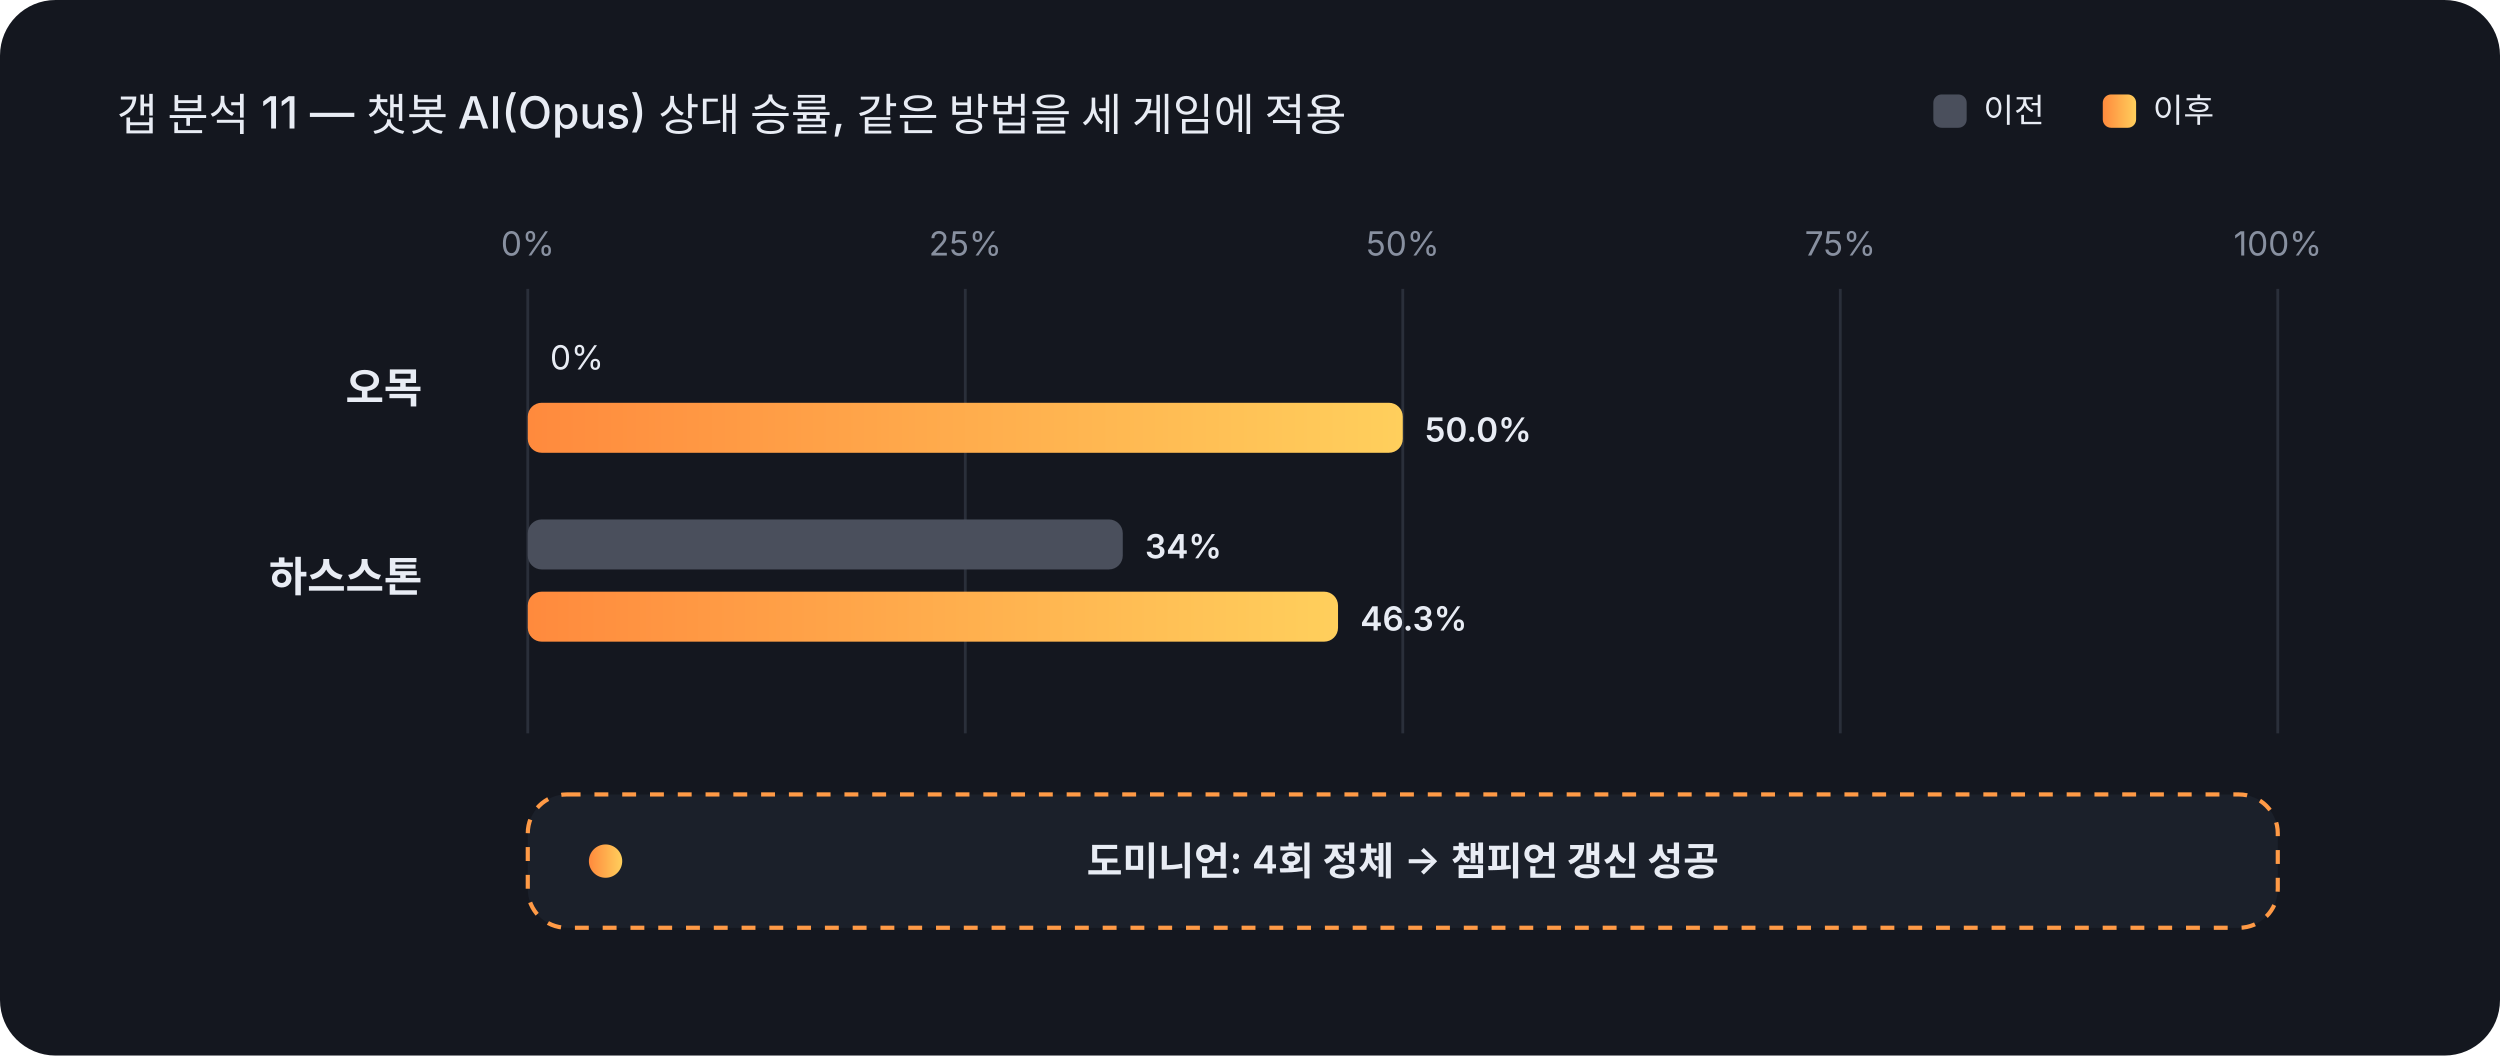
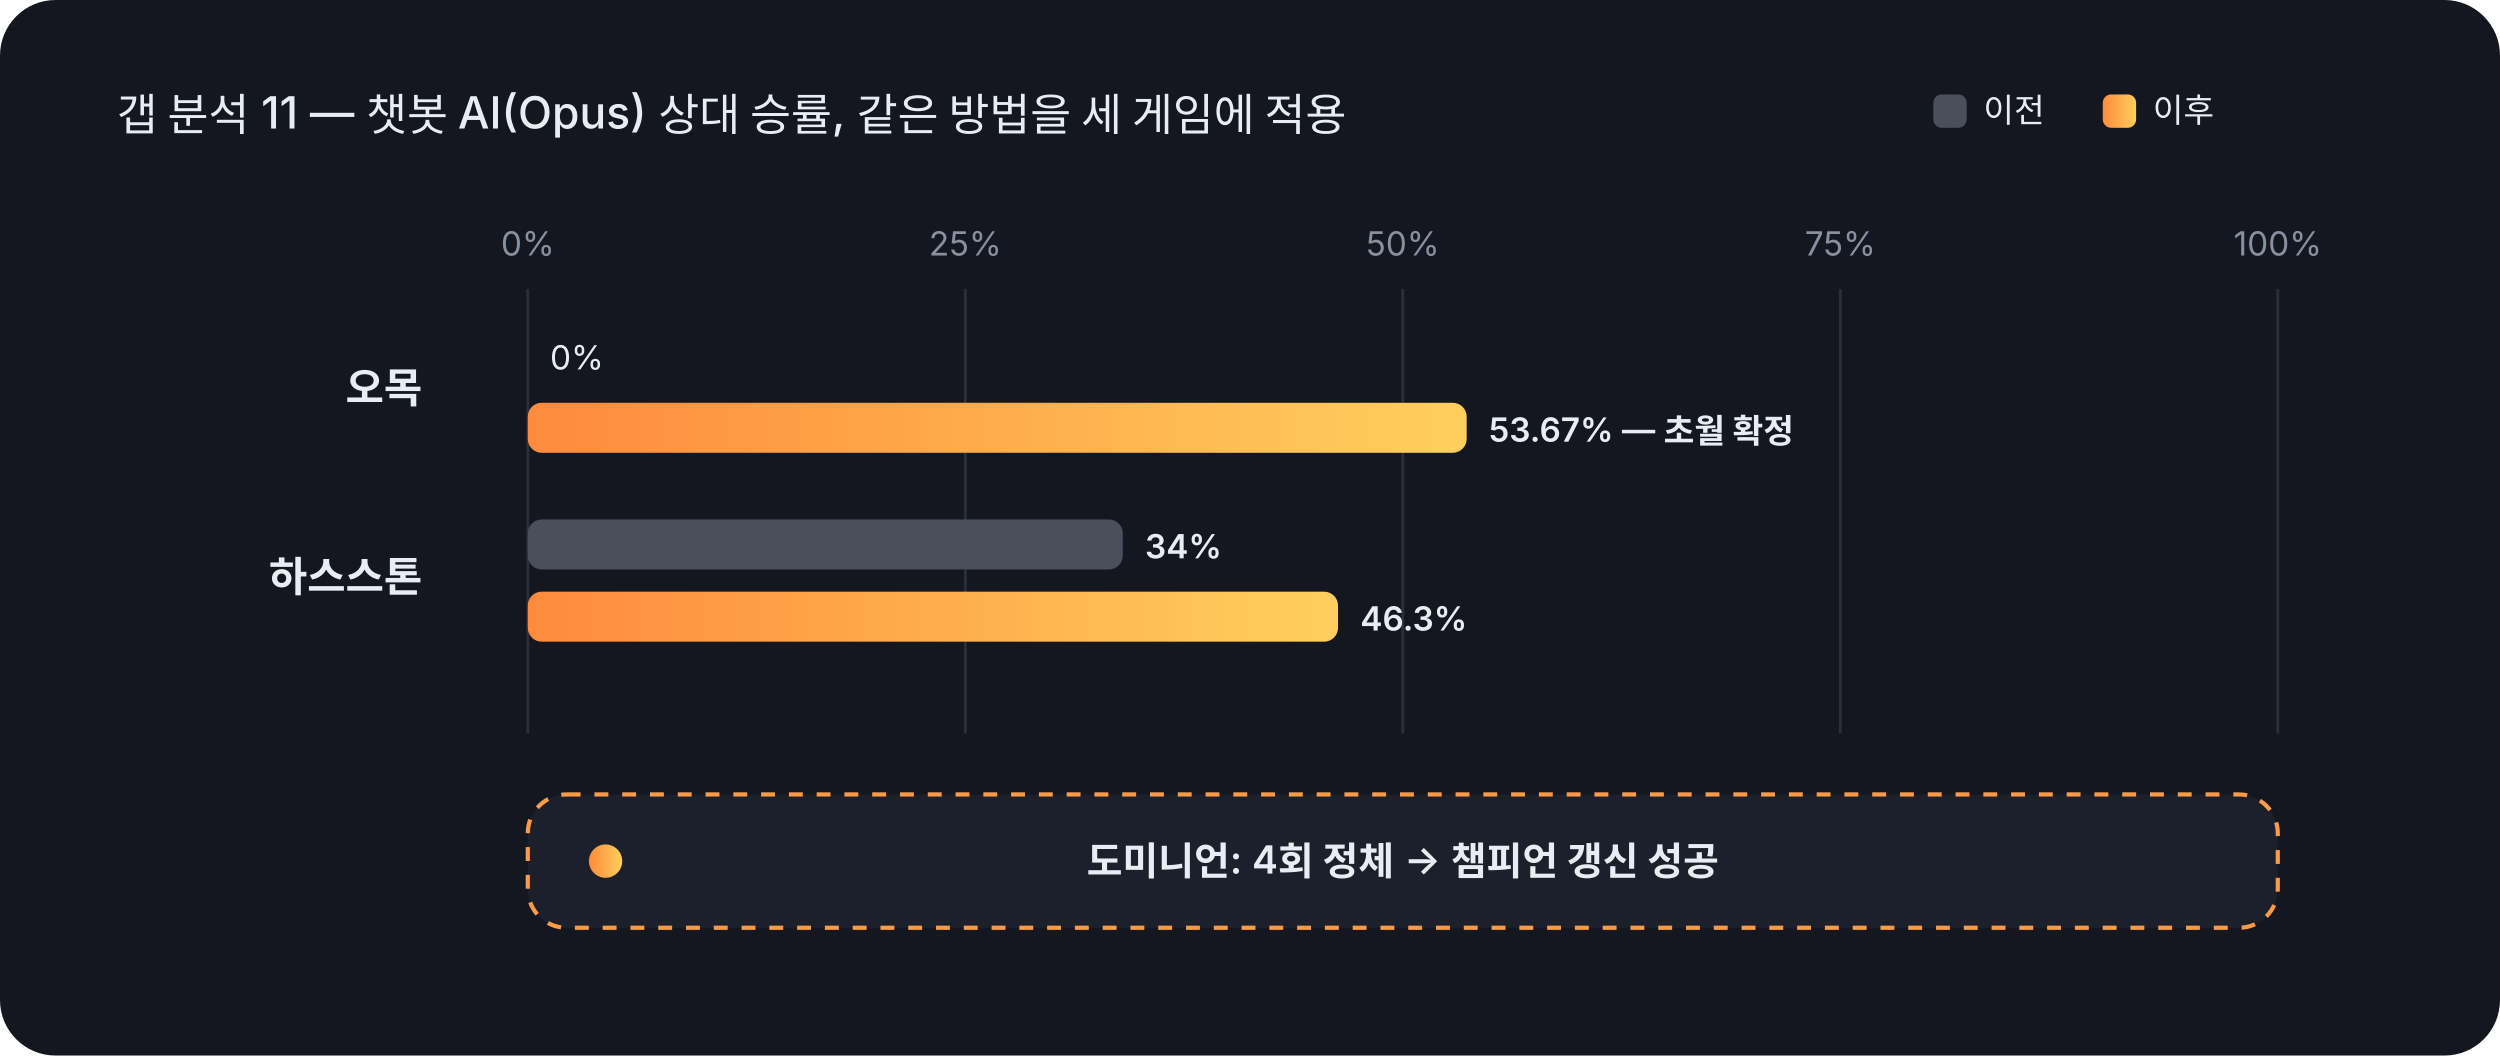
<svg xmlns="http://www.w3.org/2000/svg" viewBox="0 0 900 380" role="img" aria-labelledby="title desc">
  <defs>
    <linearGradient id="ember" x1="0" y1="0" x2="1" y2="0">
      <stop offset="0%" stop-color="#ff8a3d" />
      <stop offset="100%" stop-color="#ffcf5c" />
    </linearGradient>
  </defs>
  <rect width="900" height="380" rx="20" fill="#14171f" />
  <text x="42" y="47" fill="#e8ecf4" font-family="system-ui, -apple-system, 'Apple SD Gothic Neo', 'Noto Sans KR', sans-serif" font-size="16" font-weight="500">갭 분석 11 — 챗봇 AI(Opus) 상대 승률, 같은 방법을 세 게임에 적용</text>
  <g font-family="system-ui, -apple-system, 'Apple SD Gothic Neo', 'Noto Sans KR', sans-serif" font-size="12" fill="#8890a0">
    <text x="190" y="92" text-anchor="middle">0%</text>
    <text x="347.5" y="92" text-anchor="middle">25%</text>
    <text x="505" y="92" text-anchor="middle">50%</text>
    <text x="662.5" y="92" text-anchor="middle">75%</text>
    <text x="820" y="92" text-anchor="middle">100%</text>
  </g>
  <g stroke="#2a2f3a" stroke-width="1">
    <line x1="190" y1="104" x2="190" y2="264" />
    <line x1="347.5" y1="104" x2="347.5" y2="264" />
    <line x1="505" y1="104" x2="505" y2="264" />
    <line x1="662.5" y1="104" x2="662.5" y2="264" />
    <line x1="820" y1="104" x2="820" y2="264" />
  </g>
  <g font-family="system-ui, -apple-system, 'Apple SD Gothic Neo', 'Noto Sans KR', sans-serif" font-size="12">
    <rect x="696" y="34" width="12" height="12" rx="3" fill="#4a4f5c" />
    <text x="714" y="44" fill="#e8ecf4">이전</text>
    <rect x="757" y="34" width="12" height="12" rx="3" fill="url(#ember)" />
    <text x="775" y="44" fill="#e8ecf4">이후</text>
  </g>
  <g font-family="system-ui, -apple-system, 'Apple SD Gothic Neo', 'Noto Sans KR', sans-serif">
    <text x="152" y="145" text-anchor="end" fill="#e8ecf4" font-size="15" font-weight="700">오목</text>
    <rect x="190" y="119" width="0" height="18" rx="5" fill="#4a4f5c" />
    <text x="198" y="133" fill="#e8ecf4" font-size="12">0%</text>
-     <rect x="190" y="145" width="315" height="18" rx="5" fill="url(#ember)" />
-     <text x="513" y="159" fill="#e8ecf4" font-size="12" font-weight="600">50.0%</text>
+     <rect x="190" y="145" width="338" height="18" rx="5" fill="url(#ember)" />
+     <text x="536" y="159" fill="#e8ecf4" font-size="12" font-weight="600">53.67% — 초월 확정</text>
    <text x="152" y="213" text-anchor="end" fill="#e8ecf4" font-size="15" font-weight="700">하스스톤</text>
    <rect x="190" y="187" width="214.2" height="18" rx="5" fill="#4a4f5c" />
    <text x="412.2" y="201" fill="#e8ecf4" font-size="12" font-weight="600">34%</text>
    <rect x="190" y="213" width="291.69" height="18" rx="5" fill="url(#ember)" />
    <text x="489.69" y="227" fill="#e8ecf4" font-size="12" font-weight="600">46.3%</text>
  </g>
  <rect x="190" y="286" width="630" height="48" rx="14" fill="#1b202a" stroke="#ff9a46" stroke-width="1.5" stroke-dasharray="5 5" />
  <circle cx="218" cy="310" r="6" fill="url(#ember)" />
  <text x="505" y="315" text-anchor="middle" fill="#e8ecf4" font-family="system-ui, -apple-system, 'Apple SD Gothic Neo', 'Noto Sans KR', sans-serif" font-size="14" font-weight="600">도미니언: 4회 정체 → 챔피언 갱신 성공</text>
</svg>
